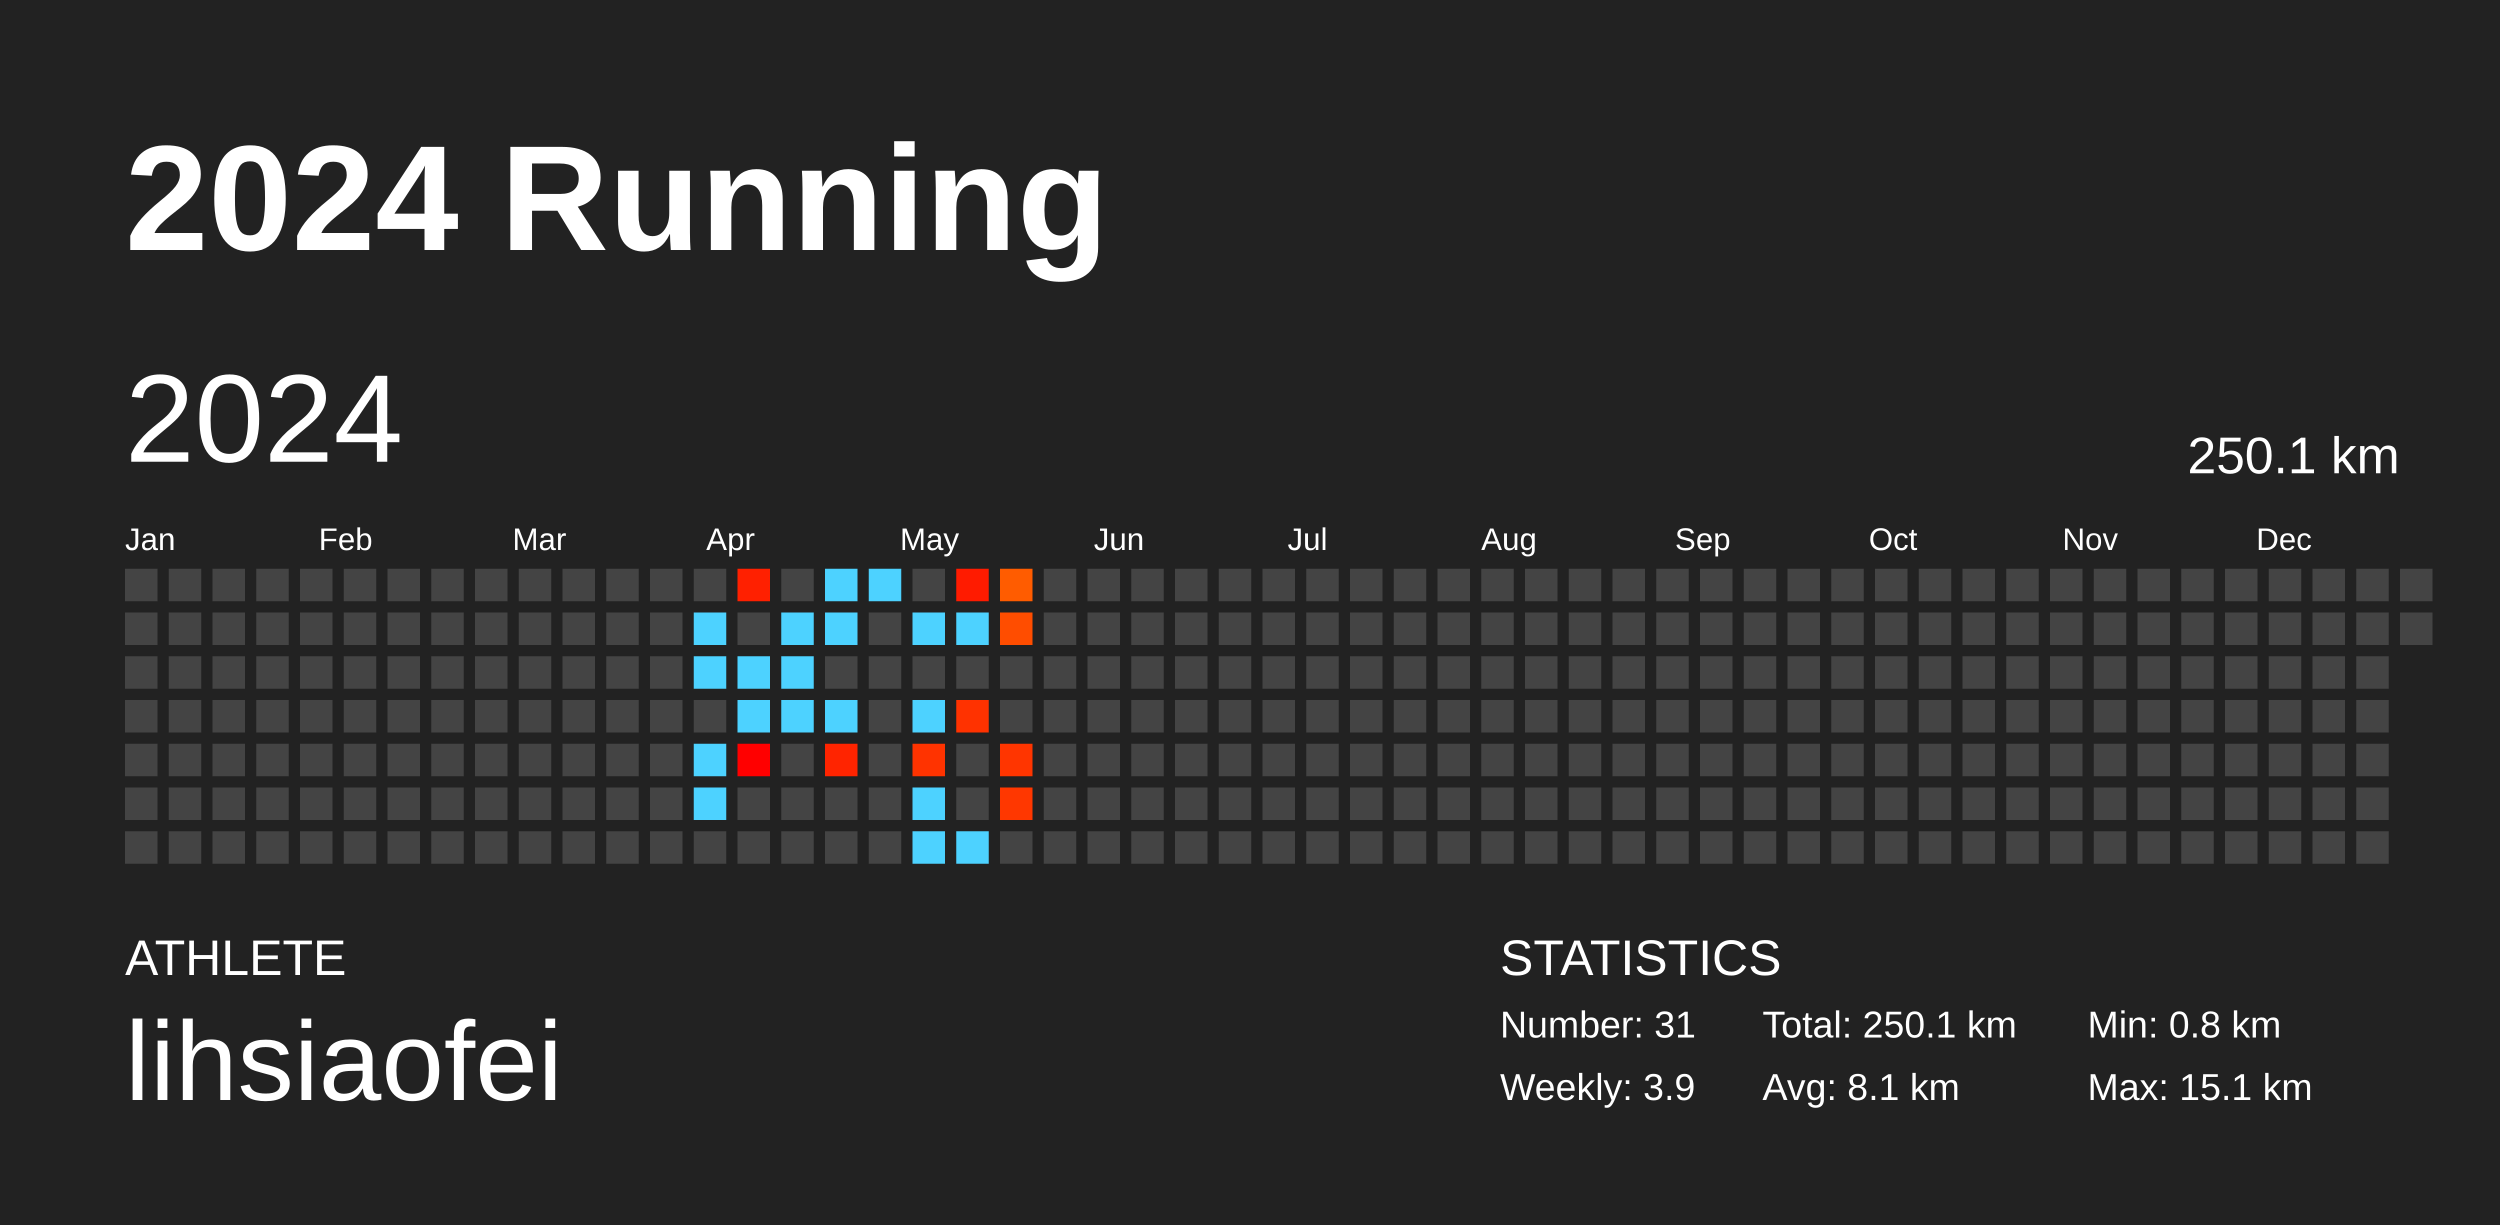
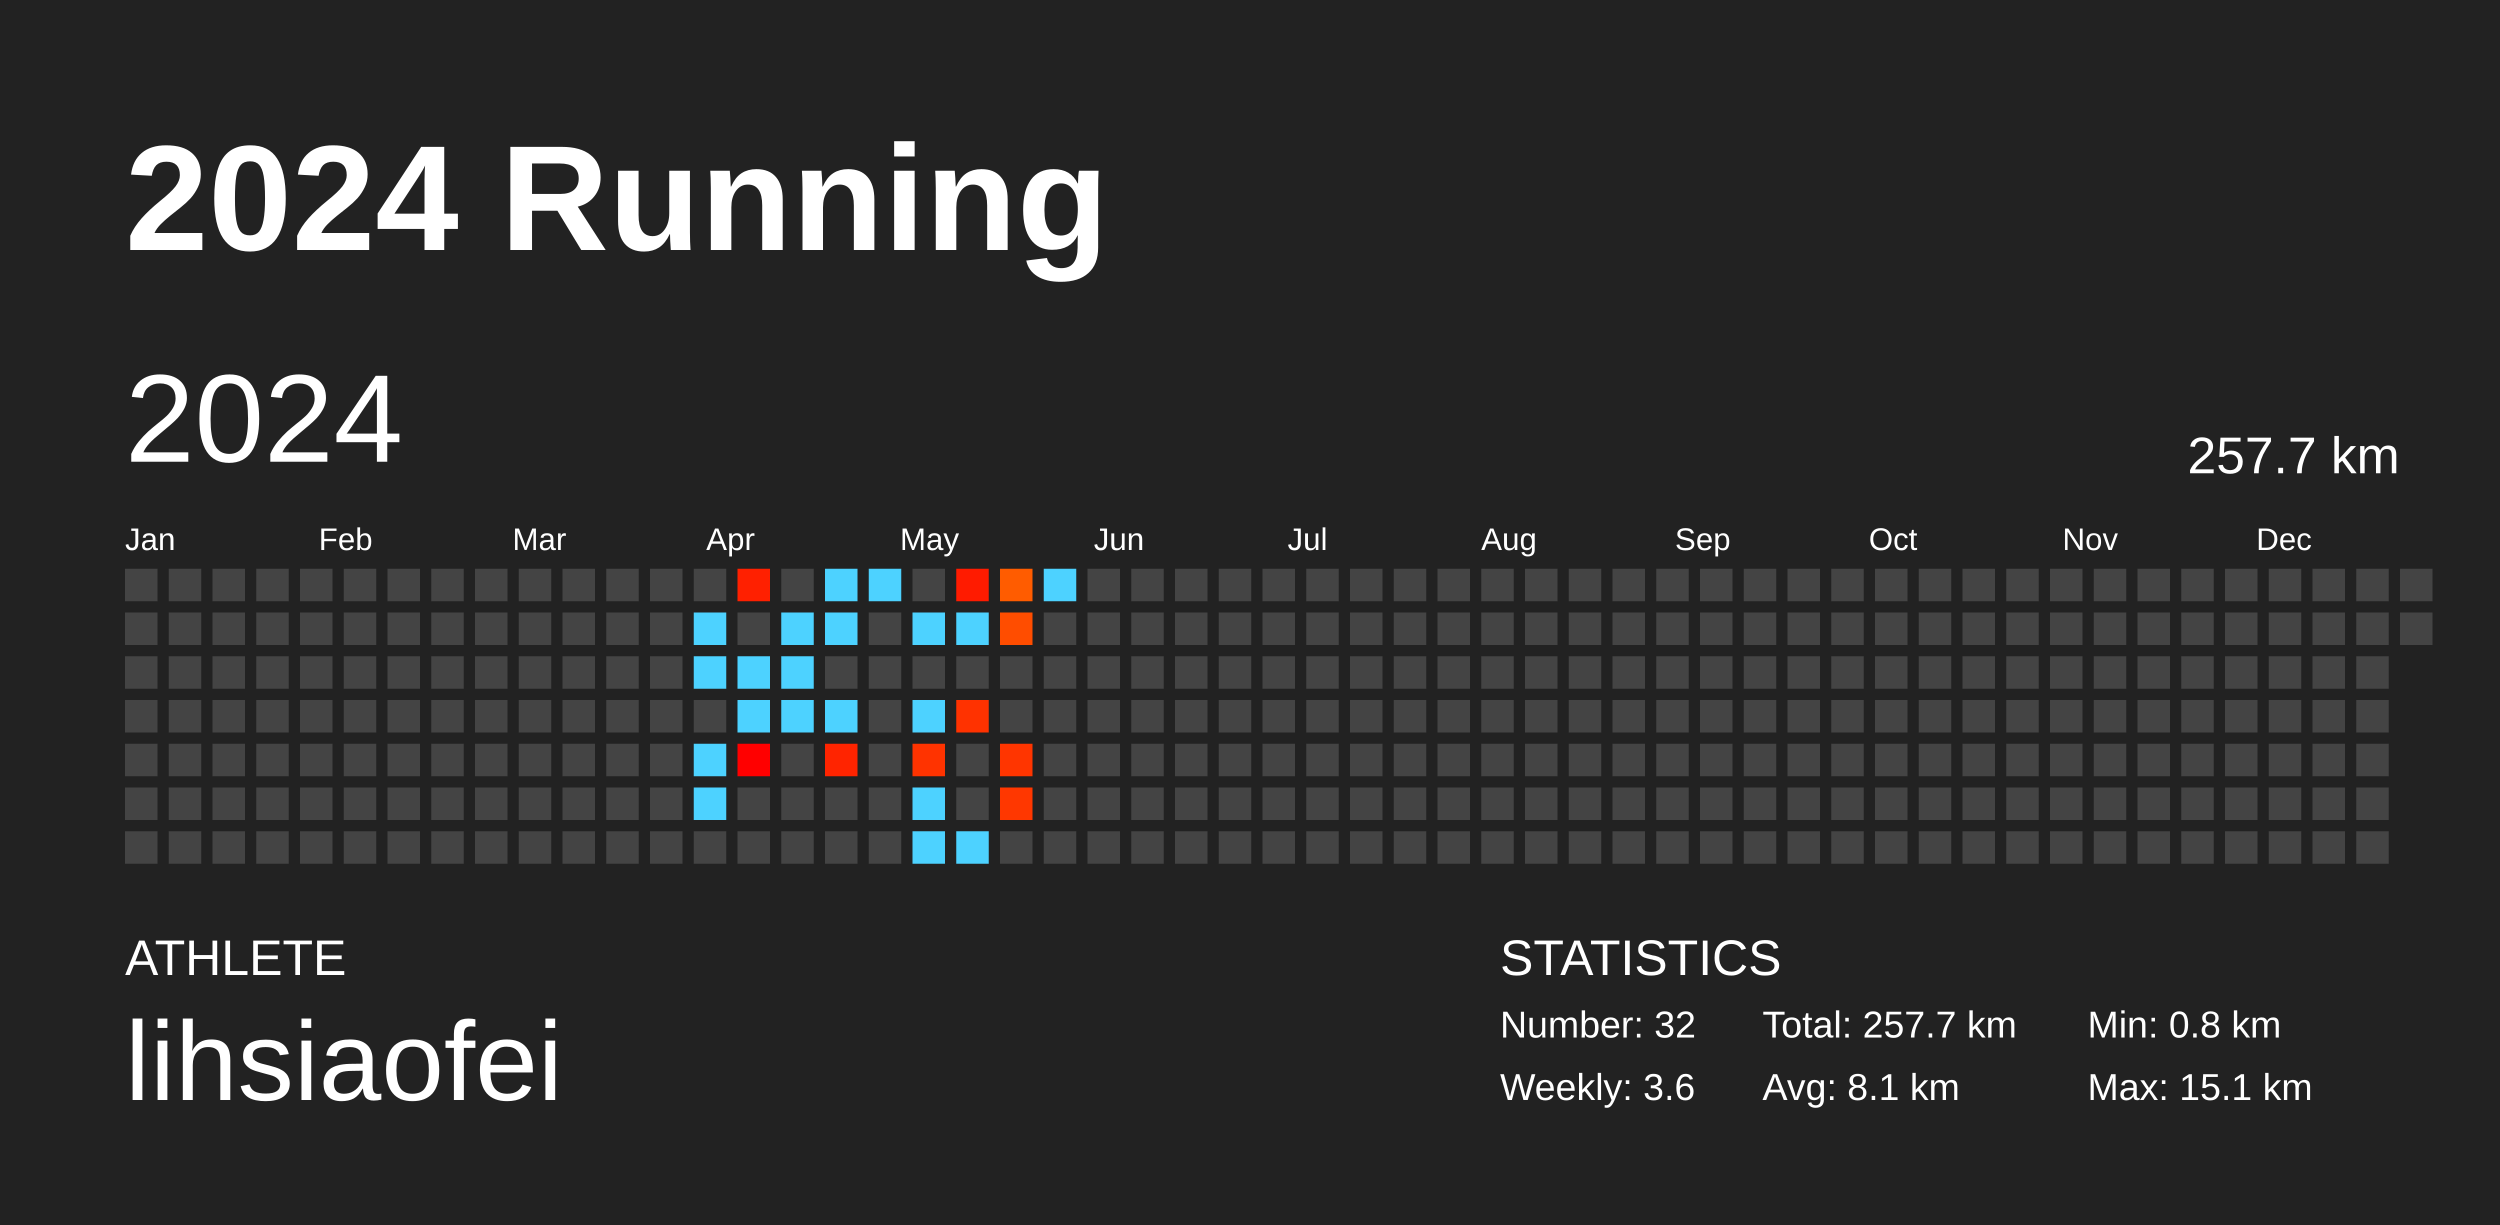
<svg xmlns="http://www.w3.org/2000/svg" baseProfile="full" height="98mm" version="1.1" viewBox="0,0,200,98" width="200mm">
  <defs />
  <rect fill="#222222" height="98" width="200" x="0" y="0" />
  <text fill="#FFFFFF" style="font-size:12px; font-family:Arial; font-weight:bold;" x="10" y="20">2024 Running</text>
  <text fill="#FFFFFF" style="font-size:4px; font-family:Arial" x="10" y="78">ATHLETE</text>
  <text fill="#FFFFFF" style="font-size:9px; font-family:Arial" x="10" y="88">lihsiaofei</text>
  <text fill="#FFFFFF" style="font-size:4px; font-family:Arial" x="120" y="78">STATISTICS</text>
-   <text fill="#FFFFFF" style="font-size:3px; font-family:Arial" x="120" y="83">Number: 31</text>
-   <text fill="#FFFFFF" style="font-size:3px; font-family:Arial" x="120" y="88">Weekly: 3.9</text>
-   <text fill="#FFFFFF" style="font-size:3px; font-family:Arial" x="141" y="83">Total: 250.1 km</text>
+   <text fill="#FFFFFF" style="font-size:3px; font-family:Arial" x="120" y="83">Number: 32</text>
+   <text fill="#FFFFFF" style="font-size:3px; font-family:Arial" x="120" y="88">Weekly: 3.6</text>
+   <text fill="#FFFFFF" style="font-size:3px; font-family:Arial" x="141" y="83">Total: 257.7 km</text>
  <text fill="#FFFFFF" style="font-size:3px; font-family:Arial" x="141" y="88">Avg: 8.1 km</text>
  <text fill="#FFFFFF" style="font-size:3px; font-family:Arial" x="167" y="83">Min: 0.8 km</text>
  <text fill="#FFFFFF" style="font-size:3px; font-family:Arial" x="167" y="88">Max: 15.1 km</text>
  <text dominant-baseline="hanging" fill="#FFFFFF" style="font-size:10.0px; font-family:Arial;" x="10" y="30">2024</text>
-   <text dominant-baseline="hanging" fill="#FFFFFF" style="font-size:4.125px; font-family:Arial;" x="175" y="35">250.1 km</text>
+   <text dominant-baseline="hanging" fill="#FFFFFF" style="font-size:4.125px; font-family:Arial;" x="175" y="35">257.7 km</text>
  <text fill="#FFFFFF" style="font-size:2.5px; font-family:Arial" x="10.0" y="44">Jan</text>
  <text fill="#FFFFFF" style="font-size:2.5px; font-family:Arial" x="25.5" y="44">Feb</text>
  <text fill="#FFFFFF" style="font-size:2.5px; font-family:Arial" x="41.0" y="44">Mar</text>
  <text fill="#FFFFFF" style="font-size:2.5px; font-family:Arial" x="56.5" y="44">Apr</text>
  <text fill="#FFFFFF" style="font-size:2.5px; font-family:Arial" x="72.0" y="44">May</text>
  <text fill="#FFFFFF" style="font-size:2.5px; font-family:Arial" x="87.5" y="44">Jun</text>
  <text fill="#FFFFFF" style="font-size:2.5px; font-family:Arial" x="103.0" y="44">Jul</text>
  <text fill="#FFFFFF" style="font-size:2.5px; font-family:Arial" x="118.5" y="44">Aug</text>
  <text fill="#FFFFFF" style="font-size:2.5px; font-family:Arial" x="134.0" y="44">Sep</text>
  <text fill="#FFFFFF" style="font-size:2.5px; font-family:Arial" x="149.5" y="44">Oct</text>
  <text fill="#FFFFFF" style="font-size:2.5px; font-family:Arial" x="165.0" y="44">Nov</text>
  <text fill="#FFFFFF" style="font-size:2.5px; font-family:Arial" x="180.5" y="44">Dec</text>
  <rect fill="#444444" height="2.6" width="2.6" x="10.0" y="45.5" />
  <rect fill="#444444" height="2.6" width="2.6" x="10.0" y="49.0" />
  <rect fill="#444444" height="2.6" width="2.6" x="10.0" y="52.5" />
  <rect fill="#444444" height="2.6" width="2.6" x="10.0" y="56.0" />
  <rect fill="#444444" height="2.6" width="2.6" x="10.0" y="59.5" />
  <rect fill="#444444" height="2.6" width="2.6" x="10.0" y="63.0" />
  <rect fill="#444444" height="2.6" width="2.6" x="10.0" y="66.5" />
  <rect fill="#444444" height="2.6" width="2.6" x="13.5" y="45.5" />
  <rect fill="#444444" height="2.6" width="2.6" x="13.5" y="49.0" />
  <rect fill="#444444" height="2.6" width="2.6" x="13.5" y="52.5" />
  <rect fill="#444444" height="2.6" width="2.6" x="13.5" y="56.0" />
  <rect fill="#444444" height="2.6" width="2.6" x="13.5" y="59.5" />
  <rect fill="#444444" height="2.6" width="2.6" x="13.5" y="63.0" />
  <rect fill="#444444" height="2.6" width="2.6" x="13.5" y="66.5" />
  <rect fill="#444444" height="2.6" width="2.6" x="17.0" y="45.5" />
  <rect fill="#444444" height="2.6" width="2.6" x="17.0" y="49.0" />
  <rect fill="#444444" height="2.6" width="2.6" x="17.0" y="52.5" />
  <rect fill="#444444" height="2.6" width="2.6" x="17.0" y="56.0" />
  <rect fill="#444444" height="2.6" width="2.6" x="17.0" y="59.5" />
  <rect fill="#444444" height="2.6" width="2.6" x="17.0" y="63.0" />
  <rect fill="#444444" height="2.6" width="2.6" x="17.0" y="66.5" />
  <rect fill="#444444" height="2.6" width="2.6" x="20.5" y="45.5" />
  <rect fill="#444444" height="2.6" width="2.6" x="20.5" y="49.0" />
  <rect fill="#444444" height="2.6" width="2.6" x="20.5" y="52.5" />
  <rect fill="#444444" height="2.6" width="2.6" x="20.5" y="56.0" />
  <rect fill="#444444" height="2.6" width="2.6" x="20.5" y="59.5" />
  <rect fill="#444444" height="2.6" width="2.6" x="20.5" y="63.0" />
  <rect fill="#444444" height="2.6" width="2.6" x="20.5" y="66.5" />
  <rect fill="#444444" height="2.6" width="2.6" x="24.0" y="45.5" />
  <rect fill="#444444" height="2.6" width="2.6" x="24.0" y="49.0" />
  <rect fill="#444444" height="2.6" width="2.6" x="24.0" y="52.5" />
  <rect fill="#444444" height="2.6" width="2.6" x="24.0" y="56.0" />
  <rect fill="#444444" height="2.6" width="2.6" x="24.0" y="59.5" />
  <rect fill="#444444" height="2.6" width="2.6" x="24.0" y="63.0" />
  <rect fill="#444444" height="2.6" width="2.6" x="24.0" y="66.5" />
  <rect fill="#444444" height="2.6" width="2.6" x="27.5" y="45.5" />
  <rect fill="#444444" height="2.6" width="2.6" x="27.5" y="49.0" />
  <rect fill="#444444" height="2.6" width="2.6" x="27.5" y="52.5" />
  <rect fill="#444444" height="2.6" width="2.6" x="27.5" y="56.0" />
  <rect fill="#444444" height="2.6" width="2.6" x="27.5" y="59.5" />
  <rect fill="#444444" height="2.6" width="2.6" x="27.5" y="63.0" />
  <rect fill="#444444" height="2.6" width="2.6" x="27.5" y="66.5" />
  <rect fill="#444444" height="2.6" width="2.6" x="31.0" y="45.5" />
  <rect fill="#444444" height="2.6" width="2.6" x="31.0" y="49.0" />
  <rect fill="#444444" height="2.6" width="2.6" x="31.0" y="52.5" />
  <rect fill="#444444" height="2.6" width="2.6" x="31.0" y="56.0" />
  <rect fill="#444444" height="2.6" width="2.6" x="31.0" y="59.5" />
  <rect fill="#444444" height="2.6" width="2.6" x="31.0" y="63.0" />
  <rect fill="#444444" height="2.6" width="2.6" x="31.0" y="66.5" />
  <rect fill="#444444" height="2.6" width="2.6" x="34.5" y="45.5" />
  <rect fill="#444444" height="2.6" width="2.6" x="34.5" y="49.0" />
  <rect fill="#444444" height="2.6" width="2.6" x="34.5" y="52.5" />
  <rect fill="#444444" height="2.6" width="2.6" x="34.5" y="56.0" />
  <rect fill="#444444" height="2.6" width="2.6" x="34.5" y="59.5" />
  <rect fill="#444444" height="2.6" width="2.6" x="34.5" y="63.0" />
  <rect fill="#444444" height="2.6" width="2.6" x="34.5" y="66.5" />
  <rect fill="#444444" height="2.6" width="2.6" x="38.0" y="45.5" />
  <rect fill="#444444" height="2.6" width="2.6" x="38.0" y="49.0" />
  <rect fill="#444444" height="2.6" width="2.6" x="38.0" y="52.5" />
  <rect fill="#444444" height="2.6" width="2.6" x="38.0" y="56.0" />
  <rect fill="#444444" height="2.6" width="2.6" x="38.0" y="59.5" />
  <rect fill="#444444" height="2.6" width="2.6" x="38.0" y="63.0" />
  <rect fill="#444444" height="2.6" width="2.6" x="38.0" y="66.5" />
  <rect fill="#444444" height="2.6" width="2.6" x="41.5" y="45.5" />
  <rect fill="#444444" height="2.6" width="2.6" x="41.5" y="49.0" />
  <rect fill="#444444" height="2.6" width="2.6" x="41.5" y="52.5" />
  <rect fill="#444444" height="2.6" width="2.6" x="41.5" y="56.0" />
  <rect fill="#444444" height="2.6" width="2.6" x="41.5" y="59.5" />
  <rect fill="#444444" height="2.6" width="2.6" x="41.5" y="63.0" />
  <rect fill="#444444" height="2.6" width="2.6" x="41.5" y="66.5" />
  <rect fill="#444444" height="2.6" width="2.6" x="45.0" y="45.5" />
  <rect fill="#444444" height="2.6" width="2.6" x="45.0" y="49.0" />
  <rect fill="#444444" height="2.6" width="2.6" x="45.0" y="52.5" />
  <rect fill="#444444" height="2.6" width="2.6" x="45.0" y="56.0" />
  <rect fill="#444444" height="2.6" width="2.6" x="45.0" y="59.5" />
  <rect fill="#444444" height="2.6" width="2.6" x="45.0" y="63.0" />
  <rect fill="#444444" height="2.6" width="2.6" x="45.0" y="66.5" />
  <rect fill="#444444" height="2.6" width="2.6" x="48.5" y="45.5" />
  <rect fill="#444444" height="2.6" width="2.6" x="48.5" y="49.0" />
  <rect fill="#444444" height="2.6" width="2.6" x="48.5" y="52.5" />
  <rect fill="#444444" height="2.6" width="2.6" x="48.5" y="56.0" />
  <rect fill="#444444" height="2.6" width="2.6" x="48.5" y="59.5" />
  <rect fill="#444444" height="2.6" width="2.6" x="48.5" y="63.0" />
  <rect fill="#444444" height="2.6" width="2.6" x="48.5" y="66.5" />
  <rect fill="#444444" height="2.6" width="2.6" x="52.0" y="45.5" />
  <rect fill="#444444" height="2.6" width="2.6" x="52.0" y="49.0" />
  <rect fill="#444444" height="2.6" width="2.6" x="52.0" y="52.5" />
  <rect fill="#444444" height="2.6" width="2.6" x="52.0" y="56.0" />
  <rect fill="#444444" height="2.6" width="2.6" x="52.0" y="59.5" />
  <rect fill="#444444" height="2.6" width="2.6" x="52.0" y="63.0" />
  <rect fill="#444444" height="2.6" width="2.6" x="52.0" y="66.5" />
  <rect fill="#444444" height="2.6" width="2.6" x="55.5" y="45.5" />
  <rect fill="#4dd2ff" height="2.6" width="2.6" x="55.5" y="49.0" />
  <rect fill="#4dd2ff" height="2.6" width="2.6" x="55.5" y="52.5" />
  <rect fill="#444444" height="2.6" width="2.6" x="55.5" y="56.0" />
  <rect fill="#4dd2ff" height="2.6" width="2.6" x="55.5" y="59.5" />
  <rect fill="#4dd2ff" height="2.6" width="2.6" x="55.5" y="63.0" />
  <rect fill="#444444" height="2.6" width="2.6" x="55.5" y="66.5" />
  <rect fill="#ff2000" height="2.6" width="2.6" x="59.0" y="45.5" />
  <rect fill="#444444" height="2.6" width="2.6" x="59.0" y="49.0" />
  <rect fill="#4dd2ff" height="2.6" width="2.6" x="59.0" y="52.5" />
  <rect fill="#4dd2ff" height="2.6" width="2.6" x="59.0" y="56.0" />
  <rect fill="#ff0000" height="2.6" width="2.6" x="59.0" y="59.5" />
  <rect fill="#444444" height="2.6" width="2.6" x="59.0" y="63.0" />
  <rect fill="#444444" height="2.6" width="2.6" x="59.0" y="66.5" />
  <rect fill="#444444" height="2.6" width="2.6" x="62.5" y="45.5" />
  <rect fill="#4dd2ff" height="2.6" width="2.6" x="62.5" y="49.0" />
  <rect fill="#4dd2ff" height="2.6" width="2.6" x="62.5" y="52.5" />
  <rect fill="#4dd2ff" height="2.6" width="2.6" x="62.5" y="56.0" />
  <rect fill="#444444" height="2.6" width="2.6" x="62.5" y="59.5" />
  <rect fill="#444444" height="2.6" width="2.6" x="62.5" y="63.0" />
  <rect fill="#444444" height="2.6" width="2.6" x="62.5" y="66.5" />
  <rect fill="#4dd2ff" height="2.6" width="2.6" x="66.0" y="45.5" />
  <rect fill="#4dd2ff" height="2.6" width="2.6" x="66.0" y="49.0" />
  <rect fill="#444444" height="2.6" width="2.6" x="66.0" y="52.5" />
  <rect fill="#4dd2ff" height="2.6" width="2.6" x="66.0" y="56.0" />
  <rect fill="#ff2400" height="2.6" width="2.6" x="66.0" y="59.5" />
  <rect fill="#444444" height="2.6" width="2.6" x="66.0" y="63.0" />
  <rect fill="#444444" height="2.6" width="2.6" x="66.0" y="66.5" />
  <rect fill="#4dd2ff" height="2.6" width="2.6" x="69.5" y="45.5" />
  <rect fill="#444444" height="2.6" width="2.6" x="69.5" y="49.0" />
  <rect fill="#444444" height="2.6" width="2.6" x="69.5" y="52.5" />
  <rect fill="#444444" height="2.6" width="2.6" x="69.5" y="56.0" />
  <rect fill="#444444" height="2.6" width="2.6" x="69.5" y="59.5" />
  <rect fill="#444444" height="2.6" width="2.6" x="69.5" y="63.0" />
  <rect fill="#444444" height="2.6" width="2.6" x="69.5" y="66.5" />
  <rect fill="#444444" height="2.6" width="2.6" x="73.0" y="45.5" />
  <rect fill="#4dd2ff" height="2.6" width="2.6" x="73.0" y="49.0" />
  <rect fill="#444444" height="2.6" width="2.6" x="73.0" y="52.5" />
  <rect fill="#4dd2ff" height="2.6" width="2.6" x="73.0" y="56.0" />
  <rect fill="#ff3300" height="2.6" width="2.6" x="73.0" y="59.5" />
  <rect fill="#4dd2ff" height="2.6" width="2.6" x="73.0" y="63.0" />
  <rect fill="#4dd2ff" height="2.6" width="2.6" x="73.0" y="66.5" />
  <rect fill="#ff1b00" height="2.6" width="2.6" x="76.5" y="45.5" />
  <rect fill="#4dd2ff" height="2.6" width="2.6" x="76.5" y="49.0" />
  <rect fill="#444444" height="2.6" width="2.6" x="76.5" y="52.5" />
  <rect fill="#ff3200" height="2.6" width="2.6" x="76.5" y="56.0" />
  <rect fill="#444444" height="2.6" width="2.6" x="76.5" y="59.5" />
  <rect fill="#444444" height="2.6" width="2.6" x="76.5" y="63.0" />
  <rect fill="#4dd2ff" height="2.6" width="2.6" x="76.5" y="66.5" />
  <rect fill="#ff5c00" height="2.6" width="2.6" x="80.0" y="45.5" />
  <rect fill="#ff4d00" height="2.6" width="2.6" x="80.0" y="49.0" />
  <rect fill="#444444" height="2.6" width="2.6" x="80.0" y="52.5" />
  <rect fill="#444444" height="2.6" width="2.6" x="80.0" y="56.0" />
  <rect fill="#ff3500" height="2.6" width="2.6" x="80.0" y="59.5" />
  <rect fill="#ff3700" height="2.6" width="2.6" x="80.0" y="63.0" />
  <rect fill="#444444" height="2.6" width="2.6" x="80.0" y="66.5" />
-   <rect fill="#444444" height="2.6" width="2.6" x="83.5" y="45.5" />
+   <rect fill="#4dd2ff" height="2.6" width="2.6" x="83.5" y="45.5" />
  <rect fill="#444444" height="2.6" width="2.6" x="83.5" y="49.0" />
  <rect fill="#444444" height="2.6" width="2.6" x="83.5" y="52.5" />
  <rect fill="#444444" height="2.6" width="2.6" x="83.5" y="56.0" />
  <rect fill="#444444" height="2.6" width="2.6" x="83.5" y="59.5" />
  <rect fill="#444444" height="2.6" width="2.6" x="83.5" y="63.0" />
  <rect fill="#444444" height="2.6" width="2.6" x="83.5" y="66.5" />
  <rect fill="#444444" height="2.6" width="2.6" x="87.0" y="45.5" />
  <rect fill="#444444" height="2.6" width="2.6" x="87.0" y="49.0" />
  <rect fill="#444444" height="2.6" width="2.6" x="87.0" y="52.5" />
  <rect fill="#444444" height="2.6" width="2.6" x="87.0" y="56.0" />
  <rect fill="#444444" height="2.6" width="2.6" x="87.0" y="59.5" />
  <rect fill="#444444" height="2.6" width="2.6" x="87.0" y="63.0" />
  <rect fill="#444444" height="2.6" width="2.6" x="87.0" y="66.5" />
  <rect fill="#444444" height="2.6" width="2.6" x="90.5" y="45.5" />
  <rect fill="#444444" height="2.6" width="2.6" x="90.5" y="49.0" />
  <rect fill="#444444" height="2.6" width="2.6" x="90.5" y="52.5" />
  <rect fill="#444444" height="2.6" width="2.6" x="90.5" y="56.0" />
  <rect fill="#444444" height="2.6" width="2.6" x="90.5" y="59.5" />
  <rect fill="#444444" height="2.6" width="2.6" x="90.5" y="63.0" />
  <rect fill="#444444" height="2.6" width="2.6" x="90.5" y="66.5" />
  <rect fill="#444444" height="2.6" width="2.6" x="94.0" y="45.5" />
  <rect fill="#444444" height="2.6" width="2.6" x="94.0" y="49.0" />
  <rect fill="#444444" height="2.6" width="2.6" x="94.0" y="52.5" />
  <rect fill="#444444" height="2.6" width="2.6" x="94.0" y="56.0" />
  <rect fill="#444444" height="2.6" width="2.6" x="94.0" y="59.5" />
  <rect fill="#444444" height="2.6" width="2.6" x="94.0" y="63.0" />
  <rect fill="#444444" height="2.6" width="2.6" x="94.0" y="66.5" />
  <rect fill="#444444" height="2.6" width="2.6" x="97.5" y="45.5" />
  <rect fill="#444444" height="2.6" width="2.6" x="97.5" y="49.0" />
  <rect fill="#444444" height="2.6" width="2.6" x="97.5" y="52.5" />
  <rect fill="#444444" height="2.6" width="2.6" x="97.5" y="56.0" />
  <rect fill="#444444" height="2.6" width="2.6" x="97.5" y="59.5" />
  <rect fill="#444444" height="2.6" width="2.6" x="97.5" y="63.0" />
  <rect fill="#444444" height="2.6" width="2.6" x="97.5" y="66.5" />
  <rect fill="#444444" height="2.6" width="2.6" x="101.0" y="45.5" />
  <rect fill="#444444" height="2.6" width="2.6" x="101.0" y="49.0" />
  <rect fill="#444444" height="2.6" width="2.6" x="101.0" y="52.5" />
  <rect fill="#444444" height="2.6" width="2.6" x="101.0" y="56.0" />
  <rect fill="#444444" height="2.6" width="2.6" x="101.0" y="59.5" />
  <rect fill="#444444" height="2.6" width="2.6" x="101.0" y="63.0" />
  <rect fill="#444444" height="2.6" width="2.6" x="101.0" y="66.5" />
  <rect fill="#444444" height="2.6" width="2.6" x="104.5" y="45.5" />
  <rect fill="#444444" height="2.6" width="2.6" x="104.5" y="49.0" />
  <rect fill="#444444" height="2.6" width="2.6" x="104.5" y="52.5" />
  <rect fill="#444444" height="2.6" width="2.6" x="104.5" y="56.0" />
  <rect fill="#444444" height="2.6" width="2.6" x="104.5" y="59.5" />
  <rect fill="#444444" height="2.6" width="2.6" x="104.5" y="63.0" />
  <rect fill="#444444" height="2.6" width="2.6" x="104.5" y="66.5" />
  <rect fill="#444444" height="2.6" width="2.6" x="108.0" y="45.5" />
  <rect fill="#444444" height="2.6" width="2.6" x="108.0" y="49.0" />
  <rect fill="#444444" height="2.6" width="2.6" x="108.0" y="52.5" />
  <rect fill="#444444" height="2.6" width="2.6" x="108.0" y="56.0" />
  <rect fill="#444444" height="2.6" width="2.6" x="108.0" y="59.5" />
  <rect fill="#444444" height="2.6" width="2.6" x="108.0" y="63.0" />
  <rect fill="#444444" height="2.6" width="2.6" x="108.0" y="66.5" />
  <rect fill="#444444" height="2.6" width="2.6" x="111.5" y="45.5" />
  <rect fill="#444444" height="2.6" width="2.6" x="111.5" y="49.0" />
  <rect fill="#444444" height="2.6" width="2.6" x="111.5" y="52.5" />
  <rect fill="#444444" height="2.6" width="2.6" x="111.5" y="56.0" />
  <rect fill="#444444" height="2.6" width="2.6" x="111.5" y="59.5" />
  <rect fill="#444444" height="2.6" width="2.6" x="111.5" y="63.0" />
  <rect fill="#444444" height="2.6" width="2.6" x="111.5" y="66.5" />
  <rect fill="#444444" height="2.6" width="2.6" x="115.0" y="45.5" />
  <rect fill="#444444" height="2.6" width="2.6" x="115.0" y="49.0" />
  <rect fill="#444444" height="2.6" width="2.6" x="115.0" y="52.5" />
  <rect fill="#444444" height="2.6" width="2.6" x="115.0" y="56.0" />
  <rect fill="#444444" height="2.6" width="2.6" x="115.0" y="59.5" />
  <rect fill="#444444" height="2.6" width="2.6" x="115.0" y="63.0" />
  <rect fill="#444444" height="2.6" width="2.6" x="115.0" y="66.5" />
  <rect fill="#444444" height="2.6" width="2.6" x="118.5" y="45.5" />
  <rect fill="#444444" height="2.6" width="2.6" x="118.5" y="49.0" />
  <rect fill="#444444" height="2.6" width="2.6" x="118.5" y="52.5" />
  <rect fill="#444444" height="2.6" width="2.6" x="118.5" y="56.0" />
  <rect fill="#444444" height="2.6" width="2.6" x="118.5" y="59.5" />
  <rect fill="#444444" height="2.6" width="2.6" x="118.5" y="63.0" />
  <rect fill="#444444" height="2.6" width="2.6" x="118.5" y="66.5" />
  <rect fill="#444444" height="2.6" width="2.6" x="122.0" y="45.5" />
  <rect fill="#444444" height="2.6" width="2.6" x="122.0" y="49.0" />
  <rect fill="#444444" height="2.6" width="2.6" x="122.0" y="52.5" />
  <rect fill="#444444" height="2.6" width="2.6" x="122.0" y="56.0" />
  <rect fill="#444444" height="2.6" width="2.6" x="122.0" y="59.5" />
  <rect fill="#444444" height="2.6" width="2.6" x="122.0" y="63.0" />
  <rect fill="#444444" height="2.6" width="2.6" x="122.0" y="66.5" />
  <rect fill="#444444" height="2.6" width="2.6" x="125.5" y="45.5" />
  <rect fill="#444444" height="2.6" width="2.6" x="125.5" y="49.0" />
  <rect fill="#444444" height="2.6" width="2.6" x="125.5" y="52.5" />
  <rect fill="#444444" height="2.6" width="2.6" x="125.5" y="56.0" />
  <rect fill="#444444" height="2.6" width="2.6" x="125.5" y="59.5" />
  <rect fill="#444444" height="2.6" width="2.6" x="125.5" y="63.0" />
  <rect fill="#444444" height="2.6" width="2.6" x="125.5" y="66.5" />
  <rect fill="#444444" height="2.6" width="2.6" x="129.0" y="45.5" />
  <rect fill="#444444" height="2.6" width="2.6" x="129.0" y="49.0" />
  <rect fill="#444444" height="2.6" width="2.6" x="129.0" y="52.5" />
  <rect fill="#444444" height="2.6" width="2.6" x="129.0" y="56.0" />
  <rect fill="#444444" height="2.6" width="2.6" x="129.0" y="59.5" />
  <rect fill="#444444" height="2.6" width="2.6" x="129.0" y="63.0" />
  <rect fill="#444444" height="2.6" width="2.6" x="129.0" y="66.5" />
  <rect fill="#444444" height="2.6" width="2.6" x="132.5" y="45.5" />
  <rect fill="#444444" height="2.6" width="2.6" x="132.5" y="49.0" />
  <rect fill="#444444" height="2.6" width="2.6" x="132.5" y="52.5" />
  <rect fill="#444444" height="2.6" width="2.6" x="132.5" y="56.0" />
  <rect fill="#444444" height="2.6" width="2.6" x="132.5" y="59.5" />
  <rect fill="#444444" height="2.6" width="2.6" x="132.5" y="63.0" />
  <rect fill="#444444" height="2.6" width="2.6" x="132.5" y="66.5" />
  <rect fill="#444444" height="2.6" width="2.6" x="136.0" y="45.5" />
  <rect fill="#444444" height="2.6" width="2.6" x="136.0" y="49.0" />
  <rect fill="#444444" height="2.6" width="2.6" x="136.0" y="52.5" />
  <rect fill="#444444" height="2.6" width="2.6" x="136.0" y="56.0" />
  <rect fill="#444444" height="2.6" width="2.6" x="136.0" y="59.5" />
  <rect fill="#444444" height="2.6" width="2.6" x="136.0" y="63.0" />
  <rect fill="#444444" height="2.6" width="2.6" x="136.0" y="66.5" />
  <rect fill="#444444" height="2.6" width="2.6" x="139.5" y="45.5" />
  <rect fill="#444444" height="2.6" width="2.6" x="139.5" y="49.0" />
  <rect fill="#444444" height="2.6" width="2.6" x="139.5" y="52.5" />
  <rect fill="#444444" height="2.6" width="2.6" x="139.5" y="56.0" />
  <rect fill="#444444" height="2.6" width="2.6" x="139.5" y="59.5" />
  <rect fill="#444444" height="2.6" width="2.6" x="139.5" y="63.0" />
  <rect fill="#444444" height="2.6" width="2.6" x="139.5" y="66.5" />
  <rect fill="#444444" height="2.6" width="2.6" x="143.0" y="45.5" />
  <rect fill="#444444" height="2.6" width="2.6" x="143.0" y="49.0" />
  <rect fill="#444444" height="2.6" width="2.6" x="143.0" y="52.5" />
  <rect fill="#444444" height="2.6" width="2.6" x="143.0" y="56.0" />
  <rect fill="#444444" height="2.6" width="2.6" x="143.0" y="59.5" />
  <rect fill="#444444" height="2.6" width="2.6" x="143.0" y="63.0" />
  <rect fill="#444444" height="2.6" width="2.6" x="143.0" y="66.5" />
  <rect fill="#444444" height="2.6" width="2.6" x="146.5" y="45.5" />
  <rect fill="#444444" height="2.6" width="2.6" x="146.5" y="49.0" />
  <rect fill="#444444" height="2.6" width="2.6" x="146.5" y="52.5" />
  <rect fill="#444444" height="2.6" width="2.6" x="146.5" y="56.0" />
  <rect fill="#444444" height="2.6" width="2.6" x="146.5" y="59.5" />
  <rect fill="#444444" height="2.6" width="2.6" x="146.5" y="63.0" />
  <rect fill="#444444" height="2.6" width="2.6" x="146.5" y="66.5" />
  <rect fill="#444444" height="2.6" width="2.6" x="150.0" y="45.5" />
  <rect fill="#444444" height="2.6" width="2.6" x="150.0" y="49.0" />
  <rect fill="#444444" height="2.6" width="2.6" x="150.0" y="52.5" />
  <rect fill="#444444" height="2.6" width="2.6" x="150.0" y="56.0" />
  <rect fill="#444444" height="2.6" width="2.6" x="150.0" y="59.5" />
  <rect fill="#444444" height="2.6" width="2.6" x="150.0" y="63.0" />
  <rect fill="#444444" height="2.6" width="2.6" x="150.0" y="66.5" />
  <rect fill="#444444" height="2.6" width="2.6" x="153.5" y="45.5" />
  <rect fill="#444444" height="2.6" width="2.6" x="153.5" y="49.0" />
  <rect fill="#444444" height="2.6" width="2.6" x="153.5" y="52.5" />
  <rect fill="#444444" height="2.6" width="2.6" x="153.5" y="56.0" />
  <rect fill="#444444" height="2.6" width="2.6" x="153.5" y="59.5" />
  <rect fill="#444444" height="2.6" width="2.6" x="153.5" y="63.0" />
  <rect fill="#444444" height="2.6" width="2.6" x="153.5" y="66.5" />
  <rect fill="#444444" height="2.6" width="2.6" x="157.0" y="45.5" />
  <rect fill="#444444" height="2.6" width="2.6" x="157.0" y="49.0" />
  <rect fill="#444444" height="2.6" width="2.6" x="157.0" y="52.5" />
  <rect fill="#444444" height="2.6" width="2.6" x="157.0" y="56.0" />
  <rect fill="#444444" height="2.6" width="2.6" x="157.0" y="59.5" />
  <rect fill="#444444" height="2.6" width="2.6" x="157.0" y="63.0" />
  <rect fill="#444444" height="2.6" width="2.6" x="157.0" y="66.5" />
  <rect fill="#444444" height="2.6" width="2.6" x="160.5" y="45.5" />
  <rect fill="#444444" height="2.6" width="2.6" x="160.5" y="49.0" />
  <rect fill="#444444" height="2.6" width="2.6" x="160.5" y="52.5" />
  <rect fill="#444444" height="2.6" width="2.6" x="160.5" y="56.0" />
  <rect fill="#444444" height="2.6" width="2.6" x="160.5" y="59.5" />
  <rect fill="#444444" height="2.6" width="2.6" x="160.5" y="63.0" />
  <rect fill="#444444" height="2.6" width="2.6" x="160.5" y="66.5" />
  <rect fill="#444444" height="2.6" width="2.6" x="164.0" y="45.5" />
  <rect fill="#444444" height="2.6" width="2.6" x="164.0" y="49.0" />
  <rect fill="#444444" height="2.6" width="2.6" x="164.0" y="52.5" />
  <rect fill="#444444" height="2.6" width="2.6" x="164.0" y="56.0" />
  <rect fill="#444444" height="2.6" width="2.6" x="164.0" y="59.5" />
  <rect fill="#444444" height="2.6" width="2.6" x="164.0" y="63.0" />
  <rect fill="#444444" height="2.6" width="2.6" x="164.0" y="66.5" />
  <rect fill="#444444" height="2.6" width="2.6" x="167.5" y="45.5" />
  <rect fill="#444444" height="2.6" width="2.6" x="167.5" y="49.0" />
  <rect fill="#444444" height="2.6" width="2.6" x="167.5" y="52.5" />
  <rect fill="#444444" height="2.6" width="2.6" x="167.5" y="56.0" />
  <rect fill="#444444" height="2.6" width="2.6" x="167.5" y="59.5" />
  <rect fill="#444444" height="2.6" width="2.6" x="167.5" y="63.0" />
  <rect fill="#444444" height="2.6" width="2.6" x="167.5" y="66.5" />
  <rect fill="#444444" height="2.6" width="2.6" x="171.0" y="45.5" />
  <rect fill="#444444" height="2.6" width="2.6" x="171.0" y="49.0" />
  <rect fill="#444444" height="2.6" width="2.6" x="171.0" y="52.5" />
  <rect fill="#444444" height="2.6" width="2.6" x="171.0" y="56.0" />
  <rect fill="#444444" height="2.6" width="2.6" x="171.0" y="59.5" />
  <rect fill="#444444" height="2.6" width="2.6" x="171.0" y="63.0" />
  <rect fill="#444444" height="2.6" width="2.6" x="171.0" y="66.5" />
  <rect fill="#444444" height="2.6" width="2.6" x="174.5" y="45.5" />
  <rect fill="#444444" height="2.6" width="2.6" x="174.5" y="49.0" />
  <rect fill="#444444" height="2.6" width="2.6" x="174.5" y="52.5" />
  <rect fill="#444444" height="2.6" width="2.6" x="174.5" y="56.0" />
  <rect fill="#444444" height="2.6" width="2.6" x="174.5" y="59.5" />
  <rect fill="#444444" height="2.6" width="2.6" x="174.5" y="63.0" />
  <rect fill="#444444" height="2.6" width="2.6" x="174.5" y="66.5" />
  <rect fill="#444444" height="2.6" width="2.6" x="178.0" y="45.5" />
  <rect fill="#444444" height="2.6" width="2.6" x="178.0" y="49.0" />
  <rect fill="#444444" height="2.6" width="2.6" x="178.0" y="52.5" />
  <rect fill="#444444" height="2.6" width="2.6" x="178.0" y="56.0" />
  <rect fill="#444444" height="2.6" width="2.6" x="178.0" y="59.5" />
  <rect fill="#444444" height="2.6" width="2.6" x="178.0" y="63.0" />
  <rect fill="#444444" height="2.6" width="2.6" x="178.0" y="66.5" />
  <rect fill="#444444" height="2.6" width="2.6" x="181.5" y="45.5" />
  <rect fill="#444444" height="2.6" width="2.6" x="181.5" y="49.0" />
  <rect fill="#444444" height="2.6" width="2.6" x="181.5" y="52.5" />
  <rect fill="#444444" height="2.6" width="2.6" x="181.5" y="56.0" />
  <rect fill="#444444" height="2.6" width="2.6" x="181.5" y="59.5" />
  <rect fill="#444444" height="2.6" width="2.6" x="181.5" y="63.0" />
  <rect fill="#444444" height="2.6" width="2.6" x="181.5" y="66.5" />
  <rect fill="#444444" height="2.6" width="2.6" x="185.0" y="45.5" />
  <rect fill="#444444" height="2.6" width="2.6" x="185.0" y="49.0" />
  <rect fill="#444444" height="2.6" width="2.6" x="185.0" y="52.5" />
  <rect fill="#444444" height="2.6" width="2.6" x="185.0" y="56.0" />
  <rect fill="#444444" height="2.6" width="2.6" x="185.0" y="59.5" />
  <rect fill="#444444" height="2.6" width="2.6" x="185.0" y="63.0" />
  <rect fill="#444444" height="2.6" width="2.6" x="185.0" y="66.5" />
  <rect fill="#444444" height="2.6" width="2.6" x="188.5" y="45.5" />
  <rect fill="#444444" height="2.6" width="2.6" x="188.5" y="49.0" />
  <rect fill="#444444" height="2.6" width="2.6" x="188.5" y="52.5" />
  <rect fill="#444444" height="2.6" width="2.6" x="188.5" y="56.0" />
  <rect fill="#444444" height="2.6" width="2.6" x="188.5" y="59.5" />
  <rect fill="#444444" height="2.6" width="2.6" x="188.5" y="63.0" />
  <rect fill="#444444" height="2.6" width="2.6" x="188.5" y="66.5" />
  <rect fill="#444444" height="2.6" width="2.6" x="192.0" y="45.5" />
  <rect fill="#444444" height="2.6" width="2.6" x="192.0" y="49.0" />
</svg>
